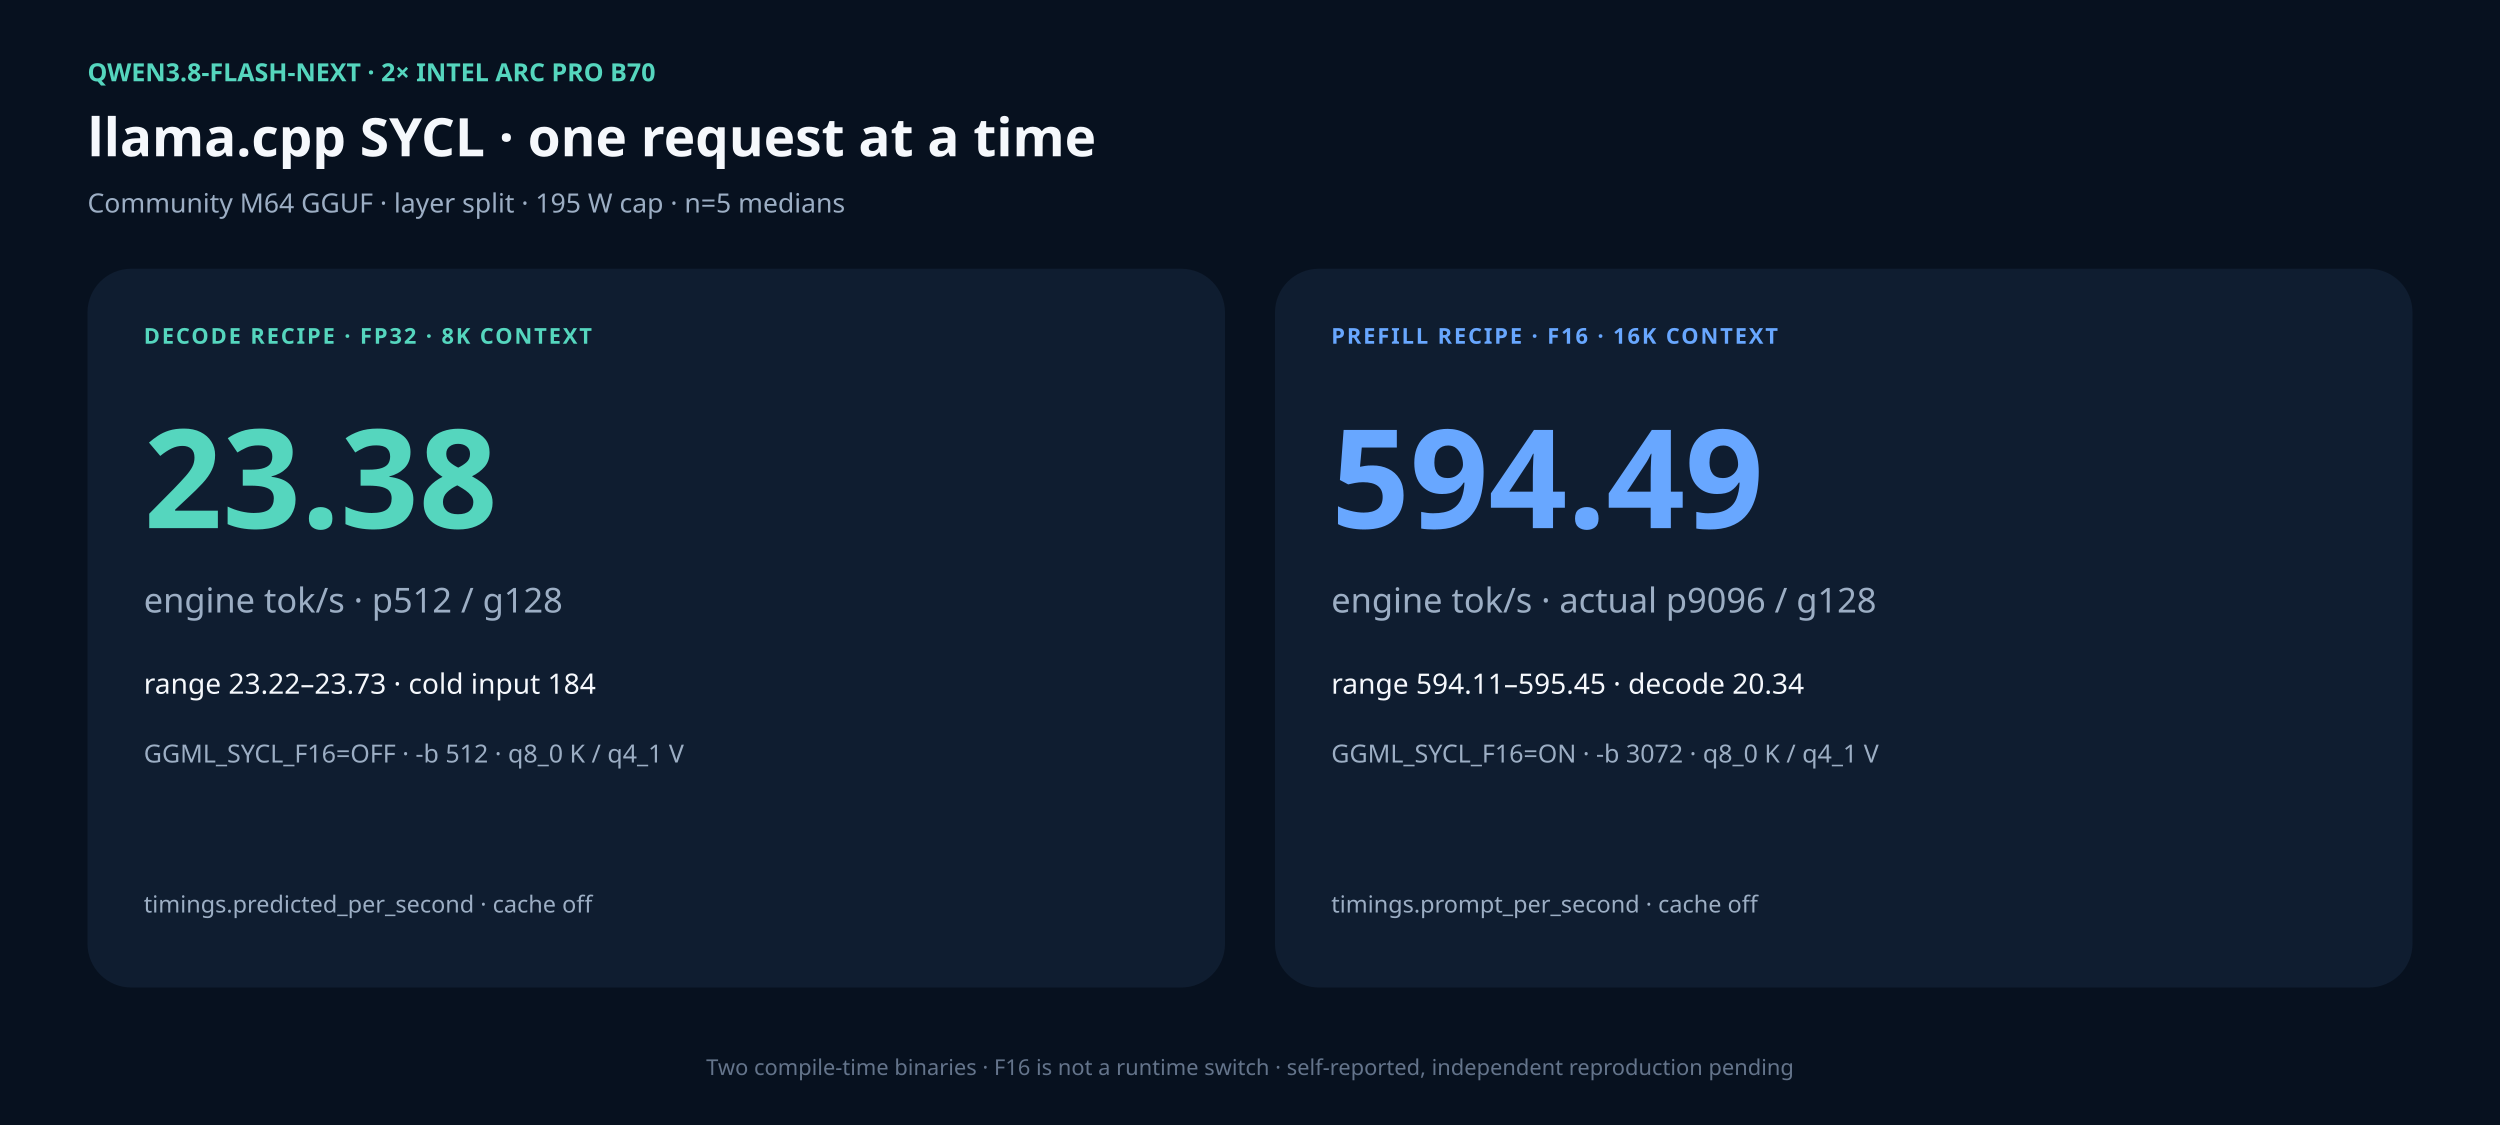
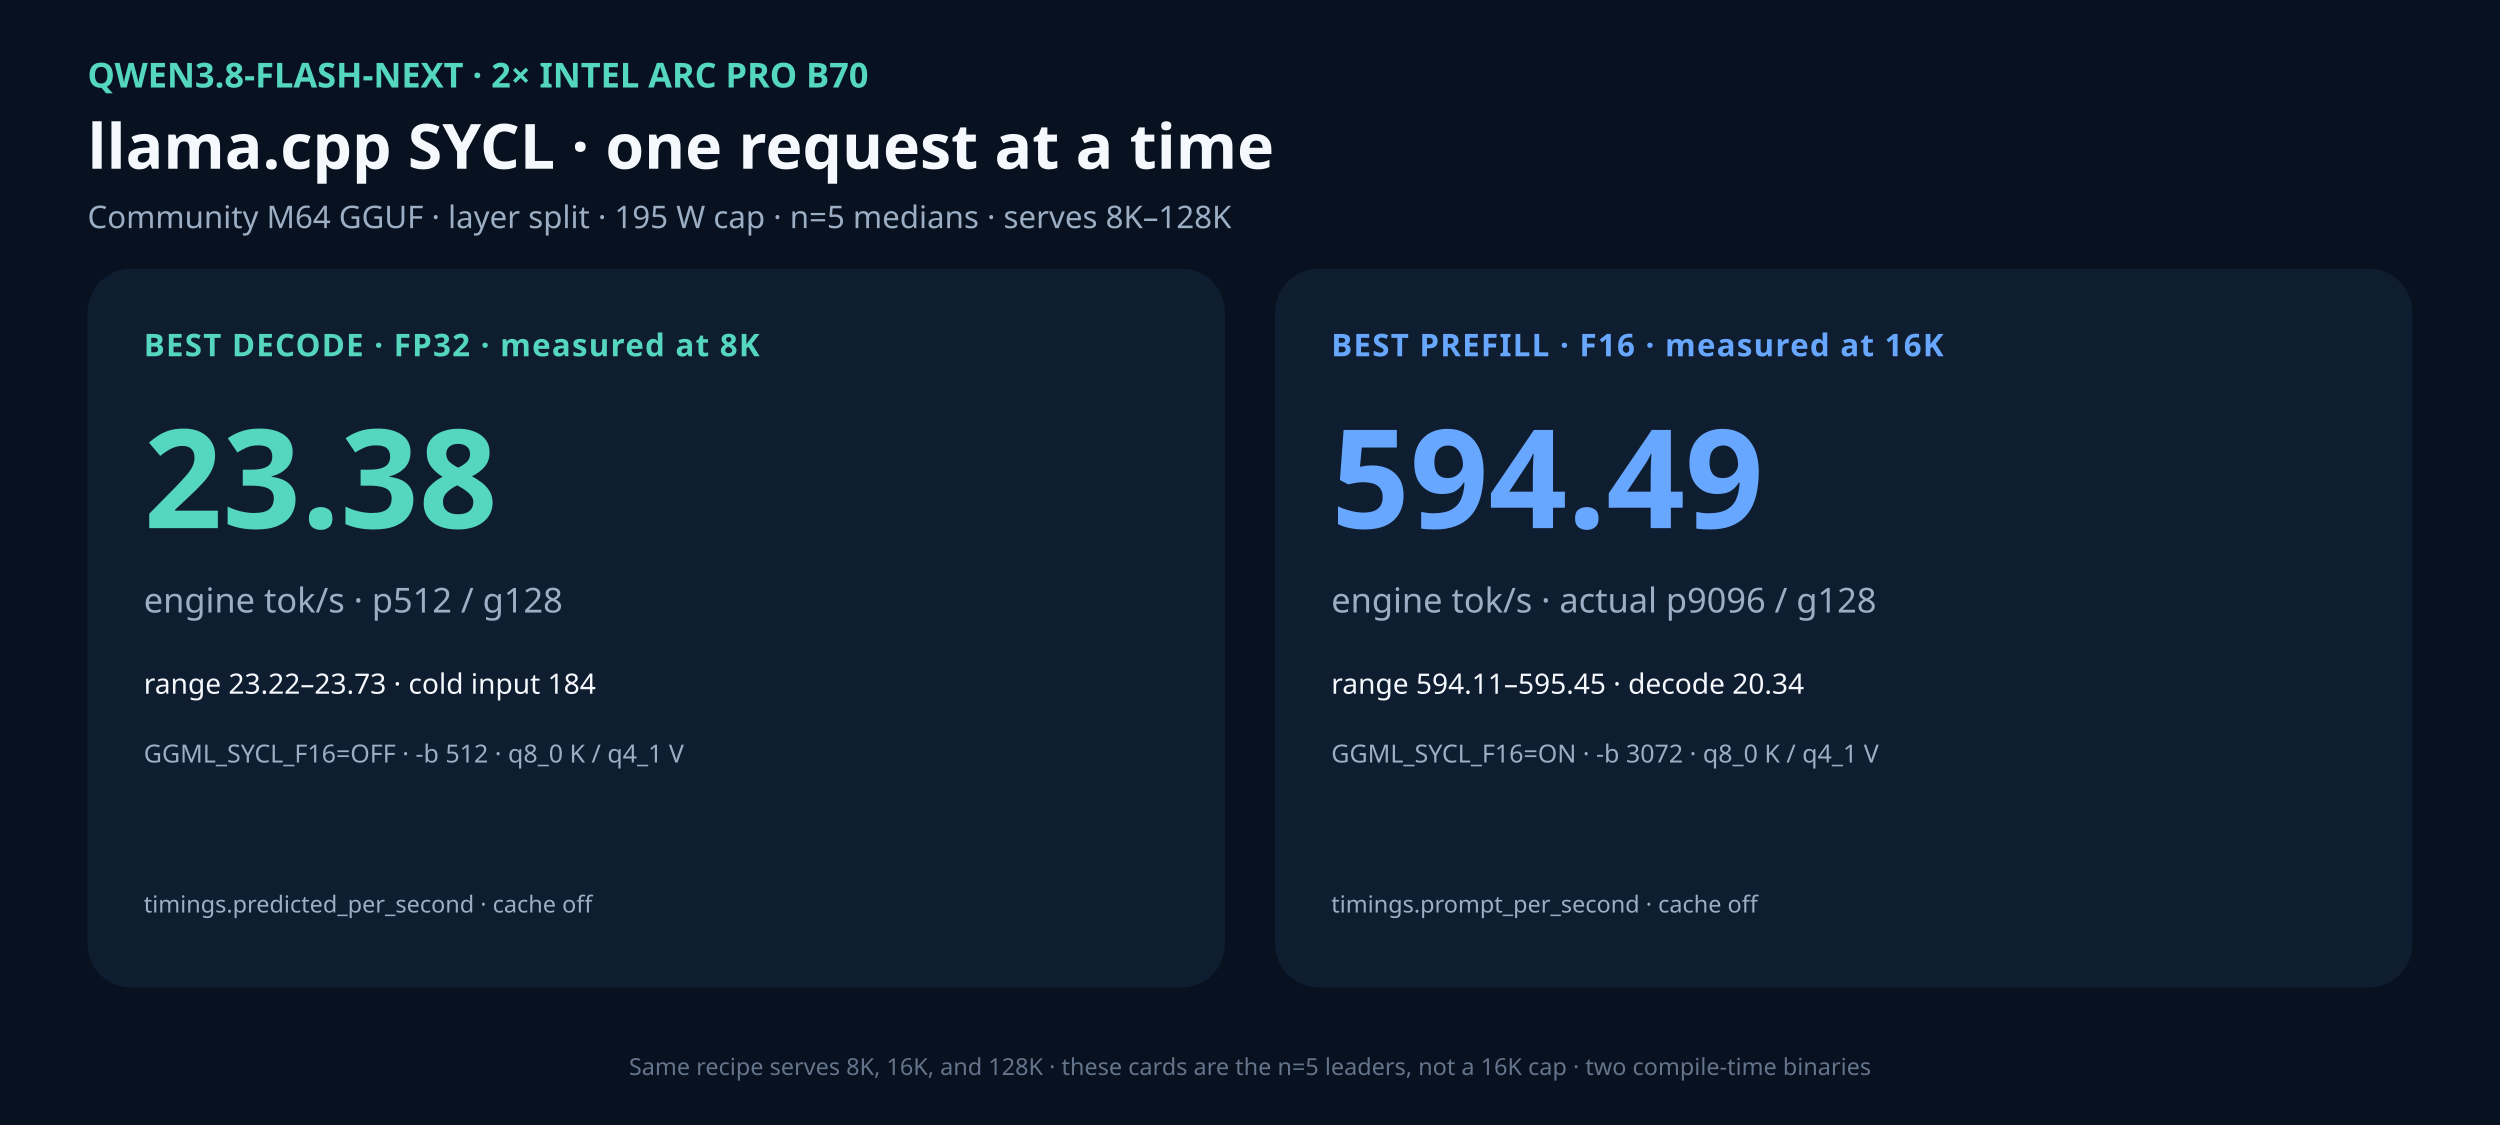
<svg xmlns="http://www.w3.org/2000/svg" width="1600" height="720" viewBox="0 0 1600 720" role="img" aria-labelledby="title desc">
  <rect width="1600" height="720" fill="#07111f" />
-   <text x="56" y="52" fill="#55d6be" font-size="16" font-weight="700" font-family="ui-sans-serif, system-ui, sans-serif">QWEN3.8-FLASH-NEXT · 2× INTEL ARC PRO B70</text>
-   <text x="56" y="100" fill="#f5f8fc" font-size="34" font-weight="700" font-family="ui-sans-serif, system-ui, sans-serif">llama.cpp SYCL · one request at a time</text>
-   <text x="56" y="136" fill="#9caec4" font-size="17" font-family="ui-sans-serif, system-ui, sans-serif">Community M64 GGUF · layer split · 195 W cap · n=5 medians</text>
+   <text x="56" y="56" fill="#55d6be" font-size="22" font-weight="700" font-family="ui-sans-serif, system-ui, sans-serif">QWEN3.8-FLASH-NEXT · 2× INTEL ARC PRO B70</text>
+   <text x="56" y="108" fill="#f5f8fc" font-size="40" font-weight="700" font-family="ui-sans-serif, system-ui, sans-serif">llama.cpp SYCL · one request at a time</text>
+   <text x="56" y="146" fill="#9caec4" font-size="20" font-family="ui-sans-serif, system-ui, sans-serif">Community M64 GGUF · layer split · 195 W cap · n=5 medians · serves 8K–128K</text>
  <rect x="56" y="172" width="728" height="460" rx="28" fill="#0f1d30" />
-   <text x="92" y="220" fill="#55d6be" font-size="14" font-weight="700" letter-spacing="1.2" font-family="ui-sans-serif, system-ui, sans-serif">DECODE RECIPE · FP32 · 8K CONTEXT</text>
+   <text x="92" y="228" fill="#55d6be" font-size="20" font-weight="700" letter-spacing="0.8" font-family="ui-sans-serif, system-ui, sans-serif">BEST DECODE · FP32 · measured at 8K</text>
  <text x="92" y="338" fill="#55d6be" font-size="88" font-weight="700" font-family="ui-sans-serif, system-ui, sans-serif">23.38</text>
  <text x="92" y="392" fill="#9caec4" font-size="22" font-family="ui-sans-serif, system-ui, sans-serif">engine tok/s · p512 / g128</text>
  <text x="92" y="444" fill="#f5f8fc" font-size="18" font-family="ui-sans-serif, system-ui, sans-serif">range 23.22–23.73 · cold input 184</text>
  <text x="92" y="488" fill="#9caec4" font-size="16" font-family="ui-sans-serif, system-ui, sans-serif">GGML_SYCL_F16=OFF · -b 512 · q8_0 K / q4_1 V</text>
  <text x="92" y="584" fill="#9caec4" font-size="15" font-family="ui-sans-serif, system-ui, sans-serif">timings.predicted_per_second · cache off</text>
  <rect x="816" y="172" width="728" height="460" rx="28" fill="#0f1d30" />
-   <text x="852" y="220" fill="#68a7ff" font-size="14" font-weight="700" letter-spacing="1.2" font-family="ui-sans-serif, system-ui, sans-serif">PREFILL RECIPE · F16 · 16K CONTEXT</text>
+   <text x="852" y="228" fill="#68a7ff" font-size="20" font-weight="700" letter-spacing="0.8" font-family="ui-sans-serif, system-ui, sans-serif">BEST PREFILL · F16 · measured at 16K</text>
  <text x="852" y="338" fill="#68a7ff" font-size="88" font-weight="700" font-family="ui-sans-serif, system-ui, sans-serif">594.49</text>
  <text x="852" y="392" fill="#9caec4" font-size="22" font-family="ui-sans-serif, system-ui, sans-serif">engine tok/s · actual p9096 / g128</text>
  <text x="852" y="444" fill="#f5f8fc" font-size="18" font-family="ui-sans-serif, system-ui, sans-serif">range 594.11–595.45 · decode 20.34</text>
  <text x="852" y="488" fill="#9caec4" font-size="16" font-family="ui-sans-serif, system-ui, sans-serif">GGML_SYCL_F16=ON · -b 3072 · q8_0 K / q4_1 V</text>
  <text x="852" y="584" fill="#9caec4" font-size="15" font-family="ui-sans-serif, system-ui, sans-serif">timings.prompt_per_second · cache off</text>
-   <text x="800" y="688" fill="#64748b" font-size="14" text-anchor="middle" font-family="ui-sans-serif, system-ui, sans-serif">Two compile-time binaries · F16 is not a runtime switch · self-reported, independent reproduction pending</text>
+   <text x="800" y="688" fill="#64748b" font-size="15" text-anchor="middle" font-family="ui-sans-serif, system-ui, sans-serif">Same recipe serves 8K, 16K, and 128K · these cards are the n=5 leaders, not a 16K cap · two compile-time binaries</text>
</svg>
